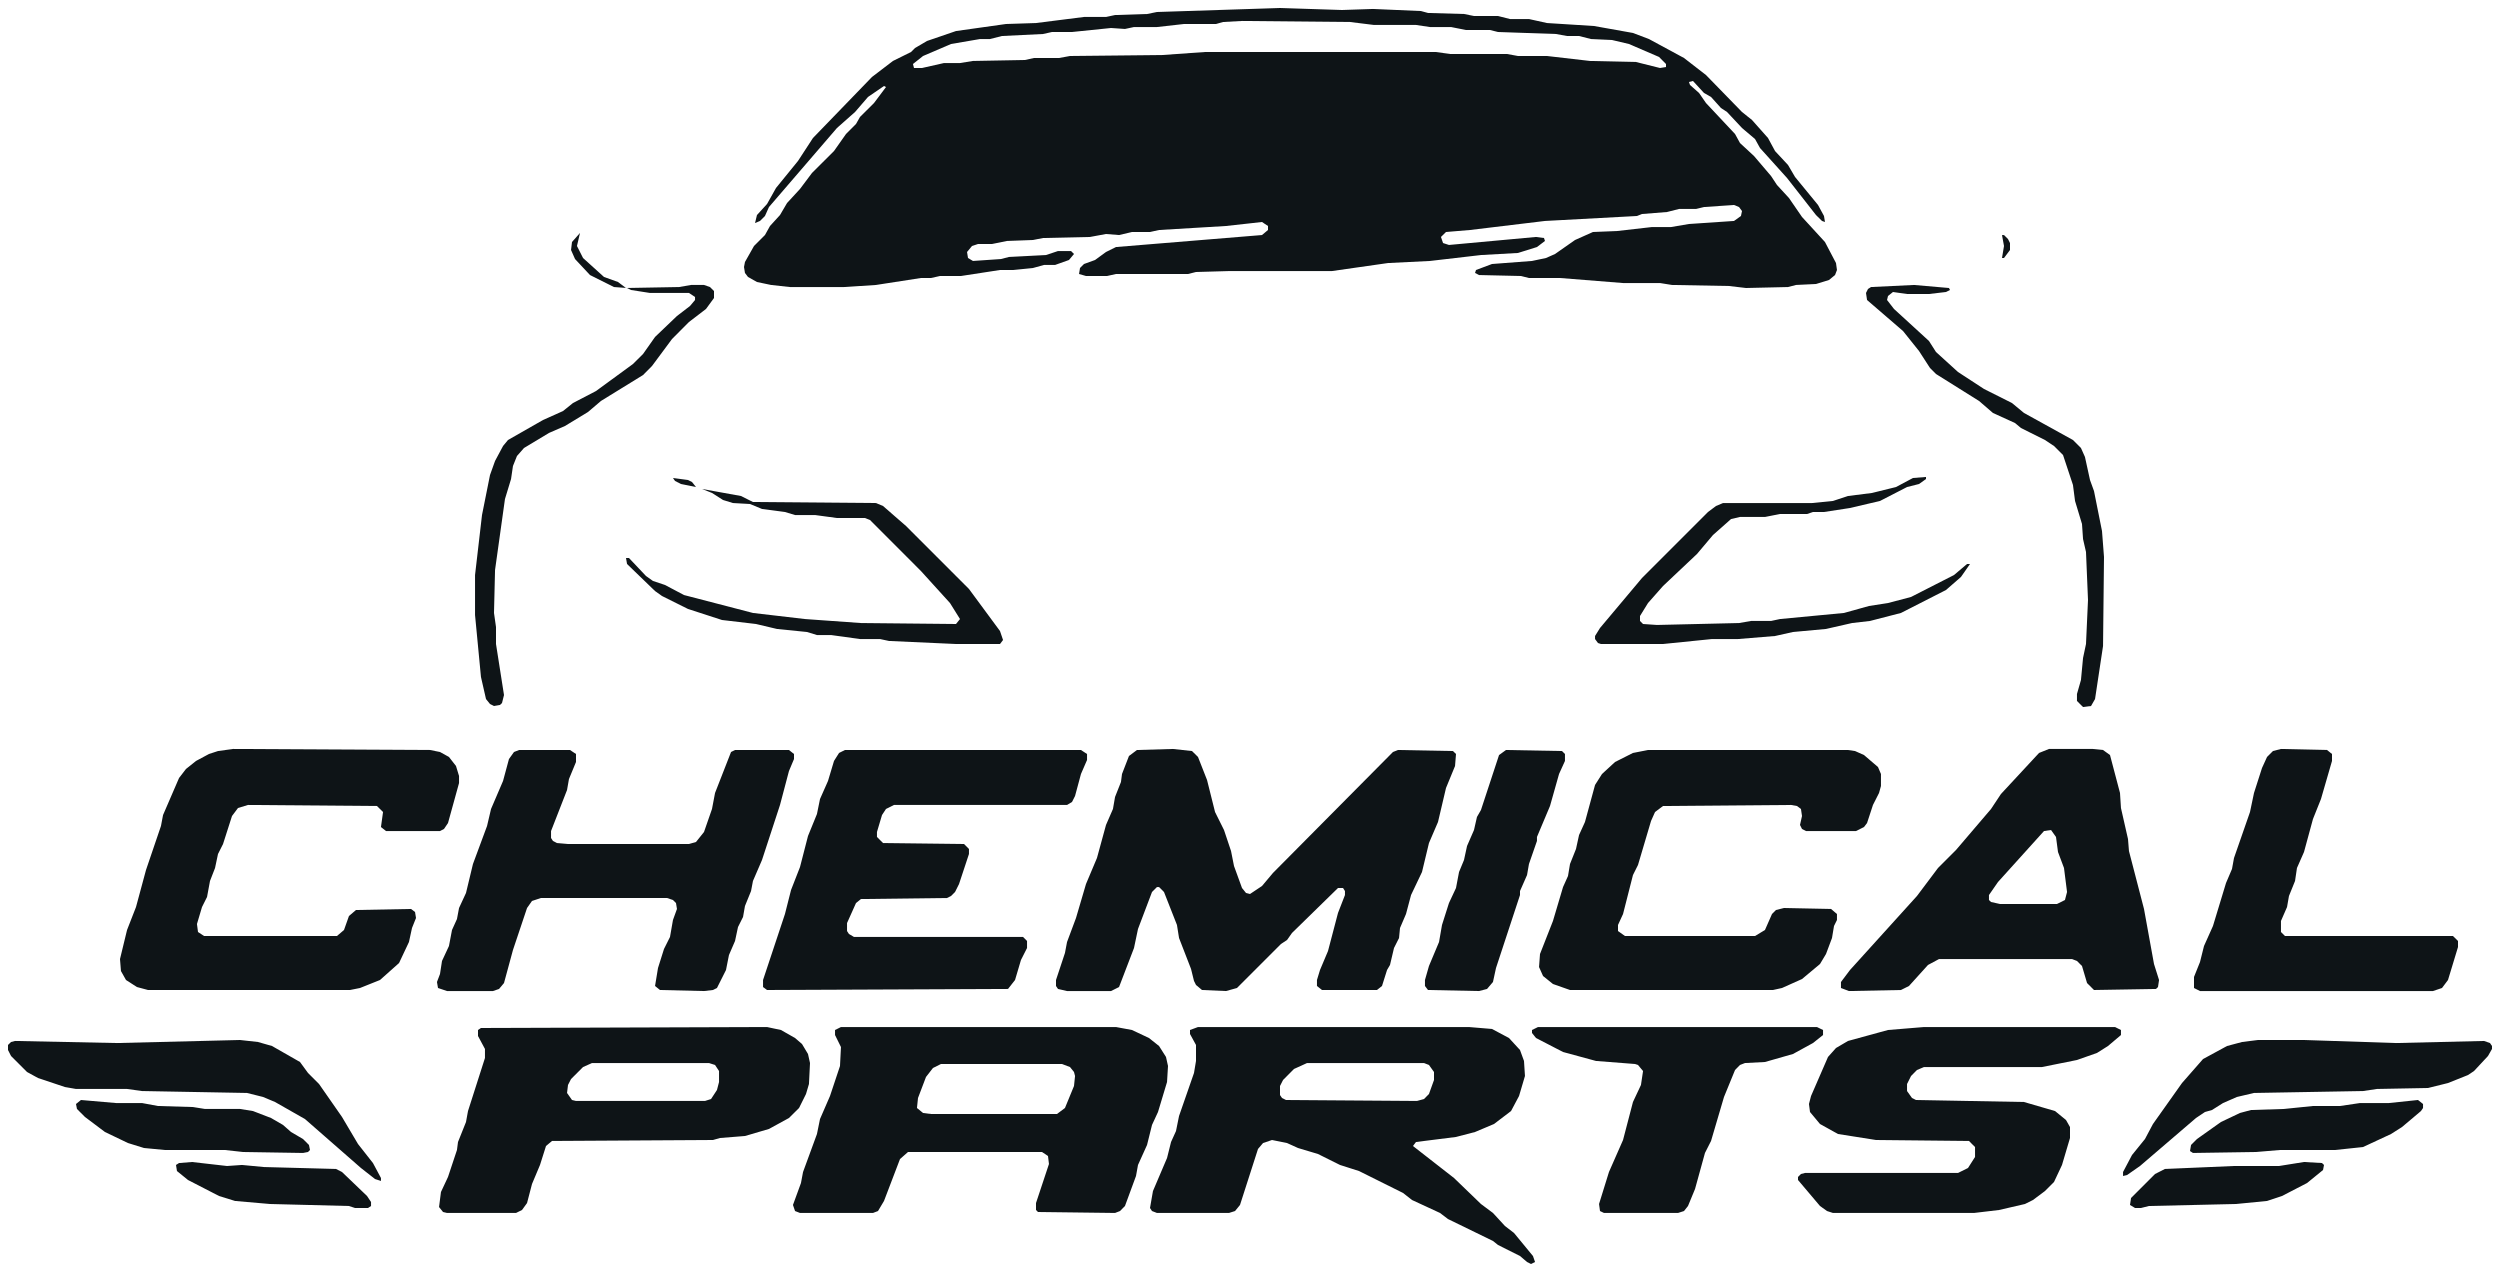
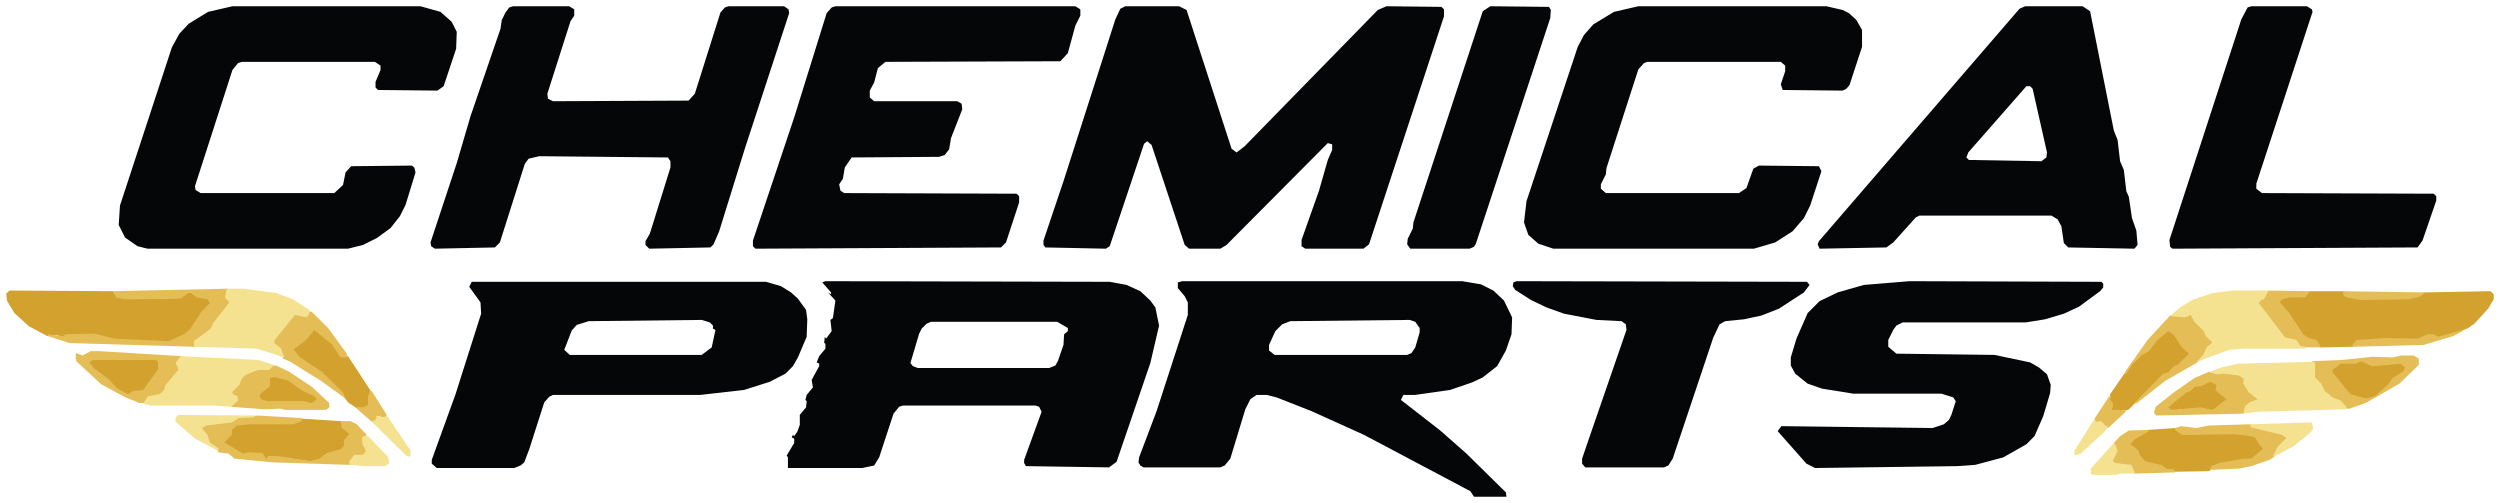
- <svg xmlns="http://www.w3.org/2000/svg" viewBox="0 0 312.50 159.00">
-   <path fill="#0e1417" fill-rule="evenodd" d="M290.50 145.62 290.25 145.38 288.00 145.25 284.88 145.75 279.25 145.75 270.62 146.12 269.38 146.75 266.38 149.75 266.25 150.62 266.88 151.00 267.62 151.00 268.62 150.75 279.50 150.50 283.38 150.12 285.25 149.50 288.38 147.88 290.38 146.25ZM22.00 145.62 22.12 146.38 23.50 147.50 27.38 149.50 29.38 150.12 33.75 150.50 43.62 150.75 44.38 151.00 46.00 151.00 46.38 150.75 46.38 150.25 45.88 149.50 42.75 146.50 42.00 146.12 33.00 145.88 30.25 145.62 28.38 145.75 24.00 145.25 22.38 145.38ZM302.88 138.00 302.25 137.50 298.62 137.88 295.00 137.88 292.50 138.25 289.12 138.25 285.50 138.62 281.38 138.75 280.00 139.12 277.62 140.25 274.62 142.38 273.88 143.12 273.75 143.88 274.12 144.12 282.00 144.00 285.00 143.75 291.88 143.75 295.38 143.38 298.88 141.75 300.25 140.88 302.62 138.88 302.88 138.50ZM9.50 138.00 9.62 138.62 10.62 139.62 13.12 141.50 16.00 142.88 18.00 143.50 20.62 143.75 28.12 143.75 30.38 144.00 37.88 144.12 38.50 144.00 38.75 143.75 38.62 143.12 37.88 142.38 36.38 141.50 35.38 140.62 33.88 139.75 31.62 138.88 30.00 138.62 25.62 138.62 24.12 138.38 19.75 138.25 17.75 137.88 14.50 137.88 10.12 137.50ZM265.38 147.00 265.88 146.88 267.50 145.75 274.50 139.75 275.62 139.00 276.50 138.75 277.88 137.88 279.62 137.12 281.75 136.62 295.38 136.38 297.12 136.12 303.50 136.00 306.00 135.38 308.50 134.38 309.25 133.88 311.00 132.00 311.50 131.12 311.50 130.75 311.25 130.38 310.50 130.12 299.50 130.38 288.00 130.00 282.25 130.00 280.25 130.25 278.38 130.75 275.38 132.38 272.75 135.38 269.12 140.50 268.12 142.38 266.50 144.38 265.38 146.50ZM1.00 130.62 1.00 131.25 1.38 132.00 3.38 134.00 4.75 134.75 8.12 135.88 9.50 136.12 15.88 136.12 17.75 136.38 30.88 136.62 32.88 137.12 34.38 137.75 38.12 139.88 45.12 146.00 46.88 147.38 47.62 147.62 47.62 147.25 46.62 145.38 44.75 143.00 42.75 139.62 39.88 135.50 38.50 134.12 37.50 132.75 34.00 130.75 32.25 130.25 30.00 130.00 14.62 130.38 1.88 130.12 1.38 130.25ZM265.12 128.75 264.38 128.38 240.50 128.38 236.00 128.75 231.00 130.12 229.50 131.00 228.50 132.12 226.38 137.00 226.12 138.00 226.25 139.00 227.50 140.50 229.75 141.75 234.50 142.50 246.12 142.62 246.88 143.38 246.88 144.62 246.00 146.00 244.75 146.62 225.62 146.62 225.12 146.75 224.75 147.12 224.75 147.50 227.50 150.75 228.38 151.38 229.12 151.62 246.75 151.62 249.88 151.25 253.12 150.50 254.12 150.00 255.62 148.88 256.75 147.75 257.75 145.62 258.75 142.25 258.75 140.88 258.25 140.00 256.88 138.88 253.00 137.75 239.50 137.50 239.00 137.25 238.38 136.38 238.38 135.50 238.88 134.50 239.62 133.75 240.50 133.38 255.25 133.38 259.62 132.50 262.12 131.62 263.50 130.75 265.12 129.38ZM191.50 128.75 191.50 129.12 192.00 129.75 195.38 131.50 199.50 132.62 204.38 133.00 204.75 133.12 205.38 133.88 205.12 135.62 204.12 137.75 202.88 142.50 201.12 146.50 199.88 150.50 200.00 151.38 200.50 151.62 209.75 151.62 210.50 151.38 211.00 150.75 211.88 148.62 213.12 144.12 213.88 142.62 215.50 137.12 216.88 133.75 217.50 133.12 218.12 132.88 220.62 132.75 224.12 131.75 226.62 130.38 227.88 129.38 227.88 128.75 227.12 128.38 192.25 128.38ZM148.75 128.75 148.75 129.25 149.50 130.62 149.50 132.62 149.25 134.12 147.38 139.50 147.00 141.38 146.38 142.75 145.88 144.75 144.12 148.88 143.75 151.00 144.00 151.38 144.62 151.62 153.62 151.62 154.38 151.38 155.00 150.62 157.25 143.62 157.88 142.88 159.00 142.50 160.88 142.88 162.25 143.50 164.75 144.25 167.50 145.62 169.88 146.38 175.38 149.12 176.50 150.00 180.00 151.62 181.00 152.38 186.62 155.12 187.25 155.62 190.00 157.00 190.88 157.75 191.38 158.00 191.88 157.75 191.62 157.00 189.25 154.12 188.12 153.25 186.62 151.62 185.12 150.50 181.75 147.25 176.62 143.25 177.00 142.75 182.00 142.12 184.38 141.50 186.75 140.50 188.88 138.88 189.88 137.00 190.62 134.50 190.50 132.62 190.00 131.25 188.62 129.75 186.50 128.62 183.62 128.38 149.75 128.38ZM160.00 136.88 160.00 135.75 160.38 135.00 161.75 133.62 163.38 132.88 178.00 132.88 178.62 133.12 179.25 134.00 179.25 135.00 178.62 136.75 178.00 137.38 177.12 137.62 160.75 137.50 160.25 137.25ZM104.38 128.75 104.38 129.38 105.12 130.88 105.00 133.25 103.75 137.00 102.50 139.88 102.12 141.75 100.38 146.50 100.12 147.88 99.12 150.62 99.38 151.38 100.00 151.62 109.12 151.62 109.75 151.38 110.50 150.12 112.50 144.88 113.50 144.00 130.25 144.00 131.00 144.50 131.12 145.50 129.50 150.38 129.50 151.25 129.75 151.50 139.38 151.62 140.00 151.38 140.62 150.75 142.00 147.00 142.25 145.62 143.38 143.12 144.00 140.62 144.75 139.00 145.88 135.25 146.00 133.25 145.75 132.12 144.88 130.75 143.62 129.75 141.50 128.75 139.50 128.38 105.12 128.38ZM114.62 138.50 114.75 137.25 115.75 134.62 116.62 133.50 117.62 133.00 132.75 133.00 133.75 133.38 134.25 134.00 134.38 134.50 134.25 135.75 133.12 138.50 132.12 139.25 116.38 139.25 115.38 139.12ZM54.88 150.88 55.38 151.50 55.88 151.62 64.50 151.62 65.25 151.25 65.88 150.38 66.50 148.00 67.50 145.62 68.25 143.25 69.00 142.62 89.12 142.50 90.00 142.25 93.12 142.00 96.12 141.12 98.62 139.75 99.88 138.50 100.75 136.75 101.12 135.50 101.25 132.88 101.00 131.75 100.25 130.50 99.38 129.75 97.62 128.75 95.88 128.38 60.12 128.50 59.75 128.75 59.75 129.50 60.62 131.12 60.62 132.25 58.50 138.88 58.25 140.25 57.25 142.75 57.12 143.75 56.00 147.12 55.12 149.00ZM70.88 136.62 71.00 135.62 71.38 134.88 72.88 133.38 74.00 132.88 88.62 132.88 89.38 133.12 89.88 133.88 89.88 135.25 89.62 136.25 88.88 137.38 88.12 137.62 72.00 137.62 71.50 137.50ZM195.25 93.88 188.25 93.75 187.38 94.38 185.12 101.25 184.62 102.12 184.25 103.75 183.38 105.75 183.00 107.50 182.38 109.00 182.00 111.00 181.12 112.88 180.25 115.62 179.88 117.75 178.62 120.75 178.12 122.50 178.12 123.25 178.50 123.75 184.88 123.88 185.88 123.62 186.62 122.75 187.00 121.00 190.00 111.88 190.00 111.38 190.88 109.38 191.12 108.00 192.12 105.12 192.12 104.62 193.75 100.75 194.88 96.75 195.62 95.12 195.62 94.25ZM104.88 94.12 104.25 95.12 103.50 97.62 102.50 99.88 102.12 101.75 101.00 104.50 100.00 108.38 98.88 111.25 98.12 114.25 95.38 122.50 95.38 123.38 95.88 123.75 126.00 123.62 126.88 122.50 127.62 120.00 128.38 118.50 128.38 117.62 127.88 117.12 106.75 117.12 106.12 116.75 105.88 116.38 105.88 115.38 107.00 112.88 107.62 112.38 118.38 112.25 118.88 112.00 119.38 111.50 119.88 110.50 121.12 106.75 121.12 106.12 120.50 105.50 110.38 105.38 109.62 104.62 109.62 104.00 110.25 101.88 110.75 101.12 111.75 100.62 133.38 100.62 134.00 100.25 134.38 99.50 135.12 96.75 135.88 95.00 135.88 94.25 135.12 93.75 105.62 93.75ZM64.25 94.00 63.62 94.88 62.88 97.62 61.38 101.12 60.88 103.25 59.12 108.00 58.25 111.62 57.38 113.50 57.12 114.88 56.50 116.25 56.12 118.25 55.25 120.12 55.00 121.75 54.62 122.75 54.75 123.50 55.88 123.88 61.62 123.88 62.38 123.62 63.00 122.88 64.12 118.75 65.88 113.50 66.50 112.62 67.62 112.25 83.38 112.25 84.12 112.50 84.50 112.88 84.62 113.62 84.12 115.00 83.75 117.12 83.00 118.62 82.25 121.00 81.88 123.25 82.50 123.75 88.00 123.88 89.12 123.75 89.62 123.50 90.75 121.25 91.12 119.38 91.88 117.62 92.25 115.88 92.88 114.62 93.12 113.25 93.88 111.38 94.12 110.12 95.25 107.50 97.50 100.62 98.62 96.38 99.25 94.88 99.25 94.25 98.62 93.75 91.88 93.75 91.38 94.00 89.38 99.12 89.00 101.12 88.00 104.00 87.00 105.25 86.12 105.50 71.00 105.50 69.62 105.38 69.12 105.12 68.88 104.75 68.88 103.88 70.88 98.75 71.12 97.38 72.00 95.25 72.00 94.25 71.25 93.75 64.88 93.75ZM284.12 93.88 283.38 94.62 282.75 96.00 281.75 99.12 281.25 101.50 279.25 107.25 279.00 108.62 278.25 110.38 276.62 115.75 275.50 118.25 275.00 120.25 274.25 122.12 274.25 123.50 275.00 123.88 304.12 123.88 305.25 123.50 306.00 122.50 307.25 118.38 307.25 117.62 306.62 117.00 285.62 117.00 285.12 116.50 285.12 115.12 285.88 113.38 286.12 112.00 286.88 110.12 287.12 108.50 288.00 106.50 289.12 102.38 290.12 99.88 291.50 95.12 291.50 94.25 290.88 93.75 285.12 93.62ZM263.75 94.38 262.88 93.75 261.62 93.62 256.12 93.62 254.88 94.12 250.12 99.25 248.88 101.12 244.50 106.25 242.25 108.50 239.62 112.00 231.25 121.25 230.12 122.75 230.12 123.50 231.12 123.88 237.62 123.75 238.62 123.25 241.00 120.62 242.38 119.88 259.00 119.88 259.62 120.12 260.25 120.75 260.88 122.88 261.75 123.75 269.50 123.62 269.75 123.38 269.88 122.50 269.25 120.50 268.00 113.62 266.12 106.38 266.00 104.88 265.12 101.00 265.00 99.12ZM256.38 103.75 257.00 104.62 257.25 106.50 258.00 108.50 258.38 111.50 258.12 112.50 257.12 113.00 250.00 113.00 248.88 112.75 248.62 112.50 248.62 111.88 249.75 110.25 255.50 103.88ZM234.75 95.88 233.00 94.38 231.88 93.88 231.00 93.75 206.00 93.75 204.12 94.12 201.88 95.25 200.25 96.75 199.38 98.12 198.12 102.75 197.38 104.38 197.00 106.12 196.25 108.00 196.00 109.50 195.38 110.88 194.12 115.12 192.50 119.25 192.38 120.88 192.88 122.00 194.12 123.00 196.25 123.75 221.62 123.75 222.75 123.50 225.25 122.38 227.50 120.50 228.25 119.25 229.00 117.25 229.25 115.75 229.62 115.00 229.62 114.25 228.88 113.62 223.00 113.50 222.00 113.75 221.50 114.25 220.62 116.25 219.38 117.00 203.12 117.00 202.25 116.38 202.25 115.62 202.88 114.25 204.12 109.38 204.75 108.12 206.38 102.62 206.88 101.50 207.88 100.75 223.88 100.62 224.62 100.75 225.12 101.12 225.25 102.00 225.00 103.12 225.25 103.62 225.75 103.88 232.00 103.88 233.00 103.38 233.38 102.88 234.12 100.62 234.88 99.12 235.12 98.25 235.12 96.75ZM141.12 94.50 140.25 96.75 140.12 97.75 139.38 99.62 139.12 101.12 138.25 103.12 137.12 107.25 135.75 110.50 134.50 114.75 133.38 117.75 133.12 119.12 132.00 122.50 132.00 123.25 132.25 123.62 133.38 123.88 138.88 123.88 139.88 123.38 141.75 118.50 142.25 116.12 144.00 111.50 144.62 110.88 144.88 110.88 145.50 111.50 147.12 115.62 147.38 117.25 148.88 121.12 149.25 122.62 149.50 123.12 150.25 123.75 153.25 123.88 154.62 123.50 160.12 118.00 160.88 117.50 161.50 116.62 167.25 111.00 167.88 111.00 168.12 111.38 168.12 111.88 167.25 114.12 166.00 118.88 165.00 121.25 164.62 122.50 164.62 123.25 165.25 123.75 172.12 123.75 172.75 123.25 173.38 121.25 173.75 120.62 174.25 118.50 174.88 117.25 175.00 116.00 175.75 114.25 176.38 111.88 177.75 109.00 178.62 105.38 179.75 102.75 180.75 98.50 181.88 95.75 182.00 94.25 181.62 93.88 174.75 93.75 174.12 94.00 159.12 109.12 157.75 110.75 156.25 111.75 155.75 111.62 155.25 111.00 154.25 108.25 153.88 106.38 153.00 103.75 151.88 101.50 150.88 97.50 149.75 94.62 149.00 93.88 146.62 93.62 142.12 93.75ZM23.25 96.12 22.38 97.25 20.38 101.88 20.12 103.25 18.25 108.75 17.00 113.38 15.88 116.25 15.00 119.88 15.12 121.38 15.75 122.50 17.12 123.38 18.50 123.75 43.75 123.75 45.00 123.50 47.50 122.50 49.88 120.38 51.12 117.75 51.50 116.00 52.00 114.75 51.88 114.00 51.38 113.62 44.50 113.75 43.62 114.50 43.00 116.25 42.12 117.00 25.50 117.00 24.75 116.50 24.62 115.50 25.25 113.38 25.88 112.12 26.25 110.12 26.88 108.50 27.25 106.75 27.88 105.50 29.00 102.00 29.75 101.00 31.00 100.62 47.12 100.75 47.88 101.50 47.62 103.38 48.25 103.88 55.00 103.88 55.50 103.62 56.00 102.88 57.38 97.88 57.38 97.00 57.00 95.75 56.12 94.62 55.00 94.00 53.75 93.75 29.12 93.62 27.25 93.88 26.12 94.25 24.50 95.12ZM78.25 69.75 78.38 70.50 81.88 73.88 82.75 74.50 86.00 76.12 90.25 77.50 94.50 78.00 97.12 78.62 100.88 79.00 102.12 79.38 103.88 79.38 107.50 79.88 110.00 79.88 111.12 80.12 119.50 80.50 125.00 80.50 125.38 80.00 125.00 78.88 121.12 73.62 113.25 65.75 110.38 63.25 109.50 62.88 94.12 62.75 92.62 62.00 87.75 61.12 89.00 61.62 90.38 62.50 91.62 62.88 93.75 63.00 95.25 63.62 98.12 64.00 99.38 64.38 101.88 64.38 104.62 64.75 108.12 64.75 108.75 65.00 115.12 71.38 118.75 75.38 120.00 77.38 119.50 78.00 107.62 77.88 100.62 77.38 94.12 76.62 85.50 74.38 83.12 73.12 81.62 72.62 80.75 72.00 78.62 69.75ZM84.12 59.75 84.38 60.12 85.12 60.50 87.00 60.88 86.50 60.25 86.00 60.00ZM246.25 70.50 245.88 70.50 244.25 71.88 238.88 74.62 236.00 75.38 233.62 75.75 230.50 76.62 222.50 77.38 221.38 77.62 218.88 77.62 217.38 77.88 207.12 78.12 205.38 78.00 205.00 77.62 205.00 77.00 206.00 75.38 207.88 73.25 212.12 69.25 214.12 66.88 216.38 64.88 217.50 64.62 220.62 64.62 222.50 64.25 225.88 64.25 226.62 64.00 228.00 64.00 231.25 63.50 235.00 62.62 238.38 60.88 239.88 60.50 240.75 59.88 240.75 59.62 239.12 59.75 237.00 60.88 234.00 61.62 231.00 62.00 229.12 62.62 226.50 62.88 215.38 62.88 214.50 63.25 213.50 64.00 205.25 72.25 200.00 78.50 199.38 79.50 199.38 79.88 199.75 80.38 200.12 80.50 207.88 80.50 214.00 79.88 217.25 79.88 221.88 79.50 224.12 79.00 228.25 78.62 231.50 77.88 233.75 77.62 237.62 76.62 243.25 73.75 245.12 72.12ZM233.88 35.88 233.50 36.12 233.25 36.62 233.38 37.50 237.88 41.38 239.88 43.88 241.25 46.00 242.00 46.75 247.38 50.12 249.12 51.62 251.88 52.88 252.62 53.50 255.62 55.00 256.75 55.75 257.88 56.88 259.12 60.62 259.38 62.62 260.25 65.50 260.38 67.38 260.75 69.00 261.00 75.00 260.75 80.50 260.38 82.25 260.12 85.00 259.62 86.75 259.62 87.62 260.38 88.38 261.38 88.25 261.88 87.38 262.88 80.75 263.00 69.62 262.75 66.38 261.75 61.38 261.25 60.00 260.62 57.12 260.12 56.00 259.12 55.00 253.00 51.62 251.50 50.38 248.00 48.62 244.75 46.50 242.00 44.00 241.12 42.62 236.75 38.62 235.88 37.50 236.00 37.00 236.62 36.50 238.38 36.75 241.12 36.75 243.25 36.50 243.75 36.25 243.62 36.00 239.25 35.62ZM250.25 29.38 250.50 30.75 250.25 32.25 250.50 32.25 251.25 31.25 251.25 30.38 251.00 29.88 250.50 29.38ZM72.50 29.12 71.50 30.25 71.38 31.25 71.88 32.38 73.75 34.38 76.75 35.88 78.38 36.00 78.88 36.25 81.25 36.62 86.12 36.62 86.88 37.12 86.88 37.50 86.25 38.25 84.62 39.50 81.88 42.12 80.38 44.25 79.12 45.50 74.50 48.88 71.62 50.38 70.38 51.38 67.88 52.50 63.50 55.00 62.88 55.75 61.88 57.62 61.25 59.38 60.25 64.38 59.38 71.88 59.38 76.88 60.12 84.62 60.75 87.38 61.25 88.00 61.75 88.25 62.50 88.12 62.75 87.88 63.00 86.88 62.00 80.50 62.00 78.38 61.75 76.62 61.88 71.25 63.12 62.38 63.88 59.88 64.12 58.25 64.62 57.00 65.50 56.00 68.62 54.12 70.62 53.25 73.50 51.50 75.12 50.12 80.38 46.88 81.50 45.75 84.00 42.38 86.12 40.25 88.25 38.62 89.25 37.25 89.25 36.38 88.75 35.88 88.00 35.62 86.38 35.62 84.88 35.88 78.25 36.00 77.25 35.25 75.50 34.62 72.88 32.25 72.12 30.75ZM93.00 33.38 93.12 34.12 93.50 34.62 94.62 35.25 96.38 35.62 98.75 35.88 105.50 35.88 109.50 35.62 115.12 34.75 116.38 34.75 117.50 34.50 120.12 34.50 125.00 33.75 126.62 33.75 129.12 33.50 130.50 33.12 131.88 33.12 133.62 32.50 134.25 31.75 133.88 31.38 132.25 31.38 130.75 31.88 126.12 32.12 125.12 32.38 121.62 32.62 121.00 32.25 120.88 31.50 121.50 30.75 122.25 30.50 124.00 30.50 125.88 30.12 129.12 30.00 130.38 29.75 136.25 29.62 138.25 29.25 139.88 29.38 141.50 29.00 143.75 29.00 144.88 28.75 153.25 28.25 157.75 27.75 158.50 28.25 158.50 28.75 157.75 29.38 139.50 30.88 138.25 31.50 136.88 32.50 135.50 33.00 135.00 33.50 134.88 34.25 135.75 34.50 138.38 34.50 139.50 34.25 148.50 34.25 149.50 34.00 153.75 33.88 166.50 33.88 173.50 32.88 178.75 32.62 185.12 31.88 189.75 31.62 192.12 30.88 193.12 30.12 193.00 29.75 192.00 29.62 181.12 30.62 180.38 30.38 180.12 29.62 180.75 29.00 183.75 28.75 193.12 27.62 204.62 27.00 205.25 26.75 208.38 26.50 209.88 26.12 212.00 26.12 213.00 25.88 216.75 25.62 217.38 25.88 217.75 26.38 217.62 27.00 216.75 27.62 211.12 28.00 208.88 28.38 206.50 28.38 202.12 28.88 199.12 29.00 196.88 30.00 194.38 31.75 193.25 32.25 191.50 32.62 186.50 33.00 184.50 33.75 184.38 34.12 184.88 34.38 190.12 34.50 191.12 34.75 195.00 34.75 202.88 35.38 207.50 35.38 209.00 35.62 216.12 35.75 218.25 36.00 223.50 35.88 224.50 35.62 227.00 35.50 228.62 35.00 229.38 34.38 229.62 33.75 229.50 32.88 228.12 30.25 225.25 27.12 223.62 24.75 222.12 23.12 221.38 22.00 219.25 19.50 217.50 17.88 216.88 16.75 213.25 12.88 212.38 11.62 211.25 10.62 211.12 10.25 211.62 10.12 213.00 11.62 213.88 12.12 215.12 13.50 215.88 14.00 217.75 16.00 219.38 17.38 220.00 18.50 223.38 22.25 227.00 26.88 227.75 27.62 228.12 27.75 228.00 27.00 227.25 25.62 224.38 22.12 223.50 20.62 221.88 18.88 221.00 17.25 219.00 15.00 217.75 14.00 213.25 9.38 210.50 7.25 206.12 4.88 204.12 4.12 199.25 3.25 193.38 2.88 191.12 2.38 188.75 2.38 187.25 2.00 184.25 2.00 183.00 1.75 178.50 1.62 177.62 1.38 171.62 1.12 167.75 1.25 160.00 1.00 144.62 1.50 143.38 1.75 139.38 1.88 138.25 2.12 135.50 2.12 129.50 2.88 125.75 3.00 119.50 3.88 115.88 5.12 114.38 6.00 113.88 6.50 111.62 7.62 109.00 9.62 101.62 17.25 99.75 20.12 97.00 23.50 95.88 25.50 94.62 26.88 94.38 27.88 95.00 27.62 95.62 27.00 96.12 25.88 104.62 16.00 106.88 14.00 108.50 12.12 110.50 10.75 110.75 10.88 109.25 12.88 107.50 14.62 107.00 15.50 105.75 16.75 104.25 18.88 101.50 21.62 100.00 23.62 98.38 25.38 97.50 26.88 96.25 28.25 95.62 29.38 94.25 30.75 93.12 32.75ZM114.12 8.00 115.38 7.00 118.88 5.50 122.50 4.88 123.75 4.88 125.25 4.50 130.38 4.25 131.50 4.00 134.00 4.00 138.88 3.50 140.62 3.62 141.75 3.38 144.62 3.38 148.00 3.00 152.00 3.00 152.88 2.75 155.25 2.62 168.75 2.75 171.75 3.12 177.00 3.12 178.75 3.38 181.38 3.38 183.25 3.75 186.25 3.75 187.25 4.00 194.50 4.25 195.88 4.50 197.38 4.50 198.88 4.88 201.50 5.00 203.62 5.50 207.38 7.12 208.25 8.00 208.25 8.38 207.50 8.50 204.50 7.75 198.75 7.62 193.38 7.00 189.75 7.00 188.38 6.75 181.25 6.75 179.50 6.50 150.62 6.50 145.25 6.88 133.75 7.00 132.38 7.25 129.25 7.25 128.12 7.50 121.62 7.62 120.00 7.88 118.00 7.88 115.25 8.50 114.25 8.50Z" />
+ <svg xmlns="http://www.w3.org/2000/svg" viewBox="-0.10 0.00 400.10 80.50">
+   <path fill="#040607" fill-rule="evenodd" d="M336.5 45.4 336.2 45.1 305.5 45.0 298.2 45.6 294.0 46.8 291.1 48.2 289.2 50.1 287.4 54.2 286.5 57.2 286.5 58.5 287.2 59.8 289.2 61.4 291.5 62.2 296.5 63.0 310.6 63.0 312.5 63.6 312.9 64.2 312.2 66.4 311.8 67.2 311.0 67.9 309.2 68.5 285.0 68.2 284.4 69.0 289.0 74.2 290.4 74.9 313.2 74.6 316.0 74.4 320.5 73.2 324.2 71.1 325.5 69.8 326.9 66.6 328.0 62.9 328.1 61.6 327.5 59.9 326.2 58.8 324.8 58.0 319.1 56.8 303.4 56.6 302.1 55.5 302.1 54.4 302.9 52.8 303.4 52.1 304.4 51.6 324.1 51.6 327.2 51.1 330.2 50.2 332.6 49.1 336.0 46.6 336.5 46.0ZM242.0 45.8 242.4 46.4 244.9 48.0 247.4 49.2 250.2 50.2 255.4 51.2 259.4 51.4 260.1 51.9 260.2 52.8 254.4 69.6 253.1 73.4 253.1 74.2 253.6 74.8 266.2 74.8 266.9 74.5 267.6 73.4 274.1 54.0 275.1 51.9 276.0 51.4 279.0 51.1 281.8 50.5 284.6 49.4 288.6 46.8 289.5 45.6 289.1 45.1 242.6 45.0 242.1 45.2ZM188.4 45.2 188.4 46.1 189.5 47.4 190.0 48.4 190.0 50.4 185.0 65.8 182.2 73.2 182.1 74.0 182.4 74.5 182.9 74.8 195.2 74.8 195.9 74.5 196.8 73.4 199.2 65.5 200.0 63.9 201.0 63.2 202.6 63.2 204.2 63.6 209.8 65.8 218.2 69.6 235.2 78.6 235.8 79.5 241.0 79.5 240.9 78.8 234.6 72.6 230.4 68.9 224.1 64.0 224.5 63.2 226.4 63.2 232.0 62.4 235.5 61.2 237.2 60.4 239.5 58.6 240.9 56.1 241.8 53.5 241.9 50.8 240.6 48.1 238.9 46.5 236.9 45.5 233.9 45.0 189.1 45.0ZM203.0 56.1 203.0 55.2 204.0 53.0 205.1 51.9 206.4 51.4 225.5 51.2 226.4 51.5 227.1 52.5 227.1 53.2 226.4 55.6 225.8 56.5 225.1 56.8 203.9 56.8ZM131.5 45.2 132.9 46.8 132.9 47.1 132.4 46.8 133.6 48.1 133.2 50.9 132.8 51.2 133.0 53.0 132.1 54.2 131.9 53.9 131.8 54.9 132.0 55.0 132.0 55.8 131.0 57.0 130.6 58.0 131.0 58.2 131.0 58.6 129.8 60.8 130.0 62.0 129.0 63.2 128.8 64.0 129.0 64.2 128.9 65.2 127.9 66.4 127.9 68.0 127.5 69.1 127.0 69.8 126.8 69.6 126.6 70.0 127.0 70.2 127.0 70.9 125.8 72.9 126.0 73.2 126.0 74.9 137.9 74.9 139.8 74.5 140.6 73.2 142.9 66.2 143.8 65.1 144.4 64.9 165.6 64.9 166.2 65.1 166.6 65.9 163.8 73.6 163.8 74.1 164.1 74.6 177.4 74.8 178.6 73.9 184.0 58.1 185.4 52.1 184.8 49.2 184.0 48.1 182.4 46.6 180.2 45.6 177.5 45.1 132.0 45.0ZM145.6 58.1 147.0 53.4 147.4 52.6 148.2 51.8 148.9 51.5 169.1 51.5 170.8 52.5 170.8 53.0 170.2 53.5 170.1 55.2 169.2 57.8 168.8 58.5 167.8 58.9 146.8 58.9 146.0 58.6ZM69.0 74.2 69.8 74.9 82.2 74.9 83.2 74.5 83.8 74.0 84.6 71.9 87.0 64.4 87.8 63.5 88.4 63.2 112.0 63.2 119.0 62.4 123.1 61.1 125.6 59.8 126.8 58.6 127.6 57.2 129.0 53.9 129.1 51.1 128.9 49.6 127.6 47.8 126.5 46.8 124.9 45.8 122.5 45.1 75.4 45.1 75.0 45.9 76.8 48.4 76.9 50.2 72.8 63.1 69.0 73.6ZM114.4 52.8 113.8 55.6 112.2 56.8 91.1 56.8 90.2 56.0 91.4 52.9 92.2 52.0 94.1 51.4 112.2 51.2 113.5 51.6 114.0 52.1 114.0 52.6ZM359.6 1.2 358.6 3.1 347.1 38.4 347.2 39.5 347.6 39.8 386.8 39.6 387.6 38.5 389.8 32.1 389.8 31.4 389.4 31.0 361.9 30.9 361.0 30.2 361.0 29.4 370.0 1.9 369.9 1.5 369.1 1.0 360.2 1.0ZM334.4 1.8 333.2 1.0 324.0 1.0 323.1 1.4 291.0 38.6 290.8 39.1 291.1 39.8 301.8 39.6 302.9 38.8 306.5 34.8 307.1 34.5 328.2 34.5 329.2 35.1 329.8 36.2 330.2 38.9 330.9 39.6 341.5 39.8 342.0 39.2 341.8 36.9 341.1 34.9 340.6 31.5 340.2 30.6 339.8 27.2 339.2 25.8 338.8 22.4 338.2 20.9ZM324.8 13.8 325.2 14.2 327.5 24.4 327.4 25.2 326.6 25.8 315.0 25.6 314.6 25.2 314.9 24.4 324.2 13.8ZM254.9 3.9 253.4 5.6 252.4 7.5 244.2 32.2 243.8 35.6 244.5 37.6 246.1 39.0 248.5 39.8 280.6 39.8 284.0 38.8 286.8 37.0 288.6 34.9 289.6 32.9 291.4 27.4 291.0 26.6 281.4 26.5 280.5 27.0 279.4 30.1 278.2 30.9 256.9 30.9 256.1 30.2 256.1 29.5 256.9 27.9 257.0 26.9 262.1 11.1 263.0 10.1 263.5 9.9 284.9 9.9 285.6 10.5 285.6 11.4 284.9 13.5 285.2 14.4 294.8 14.5 295.4 14.2 295.9 13.6 297.9 7.5 297.9 4.8 297.0 3.2 295.8 2.1 294.8 1.6 292.2 1.0 262.1 1.0 258.2 1.9ZM247.8 1.1 238.4 1.0 237.2 1.8 226.1 35.6 226.0 36.6 225.2 38.2 225.1 39.1 225.6 39.8 235.1 39.8 235.8 39.5 236.1 39.0 248.0 2.9 248.1 1.6ZM179.2 1.4 178.4 3.1 170.1 29.0 166.9 38.5 166.9 39.2 167.2 39.6 176.9 39.8 177.5 39.4 183.0 23.0 183.5 22.6 184.2 23.2 189.5 39.2 190.2 39.8 195.2 39.8 196.2 39.2 212.4 22.9 213.1 23.1 213.1 24.0 212.4 25.6 211.0 30.5 208.2 38.4 208.2 39.4 208.8 39.8 218.1 39.8 219.0 39.1 231.0 2.6 231.0 1.5 230.6 1.1 221.8 1.0 220.4 1.6 199.1 23.4 197.8 24.4 197.0 23.8 189.8 1.6 188.6 1.0 180.0 1.0ZM133.0 1.2 132.2 2.1 127.0 18.8 120.4 38.5 120.4 39.4 120.8 39.8 160.1 39.6 160.9 38.8 163.0 32.4 163.0 31.4 162.6 31.0 135.0 30.9 134.4 30.5 134.2 29.5 134.8 28.6 135.1 26.8 136.2 25.2 150.2 25.1 151.1 24.8 151.8 23.9 152.1 22.1 153.9 17.5 153.8 16.6 153.1 16.2 139.8 16.2 139.1 15.6 139.1 14.5 139.8 13.2 140.4 10.9 141.6 9.9 169.6 9.8 170.8 8.5 172.0 4.1 172.8 2.5 172.8 1.5 172.0 1.0 133.6 1.0ZM81.4 1.2 80.8 2.0 80.2 3.2 80.0 4.6 75.2 18.6 73.0 26.1 68.8 38.8 68.9 39.4 69.5 39.8 79.1 39.6 79.9 38.8 83.9 26.2 84.5 25.4 86.2 25.0 106.8 25.2 107.2 25.8 107.2 26.8 103.9 37.4 103.2 38.6 103.2 39.2 103.8 39.8 113.6 39.6 114.1 39.1 115.0 37.0 119.1 23.8 126.2 2.1 126.1 1.5 125.4 1.0 116.5 1.0 115.9 1.2 115.2 2.0 111.1 15.0 110.1 16.1 88.4 16.2 87.6 15.8 87.5 15.0 91.2 3.4 91.8 2.5 91.8 1.5 91.0 1.0 82.0 1.0ZM30.1 3.8 28.6 5.4 27.4 7.6 19.1 32.9 18.9 36.0 19.9 38.0 21.9 39.4 23.5 39.8 55.6 39.8 58.0 39.2 60.2 38.1 62.4 36.5 63.9 34.6 64.8 32.8 66.4 27.6 66.2 26.8 65.8 26.5 56.1 26.6 55.2 27.6 54.8 29.6 53.4 30.9 32.0 30.9 31.2 30.4 31.1 29.8 37.1 11.2 38.0 10.1 38.6 9.9 59.9 9.9 60.8 10.5 60.8 11.2 60.0 13.1 60.0 14.0 60.4 14.4 69.9 14.5 70.9 13.8 72.9 7.8 73.0 5.1 72.2 3.5 70.4 1.9 67.2 1.0 37.1 1.0 33.2 1.9Z" />
+   <path fill="#d3a22e" fill-rule="evenodd" d="M340.8 70.8 340.8 71.4 342.0 72.4 342.2 73.1 343.0 73.9 345.5 74.5 346.4 75.1 347.9 75.5 353.5 75.4 354.0 74.8 355.4 74.2 359.1 73.5 360.5 73.5 362.4 72.0 362.4 71.6 361.6 71.0 361.2 70.1 360.2 69.6 357.9 69.4 349.4 69.5 348.1 68.5 343.6 68.8 341.8 69.8ZM56.0 69.4 54.8 68.2 54.5 67.4 48.2 67.0 46.5 67.8 39.6 67.8 37.5 68.0 36.9 68.5 36.9 69.4 35.8 70.2 35.6 71.0 38.5 72.8 39.9 72.5 41.6 72.6 42.2 73.5 42.8 73.5 43.0 73.1 44.2 73.1 49.8 73.9 51.2 73.5 52.5 72.6 54.6 72.0 55.1 71.4 55.1 70.6 56.0 69.8ZM356.4 63.6 354.6 62.2 354.8 61.4 354.5 61.1 353.4 61.0 352.0 61.6 351.0 61.8 350.1 62.5 348.4 63.4 346.8 65.0 346.8 65.5 347.1 65.8 348.1 65.8 348.6 65.5 351.9 65.4 354.2 65.8 356.4 64.1ZM41.2 63.2 41.2 63.8 41.6 64.1 42.5 64.4 48.2 64.4 50.0 64.6 50.8 64.1 50.5 63.2 48.6 62.5 46.2 60.8 44.4 60.2 43.1 60.2 43.0 61.5 41.8 62.5ZM373.0 59.6 375.9 63.2 378.8 63.9 380.2 63.5 382.2 61.8 383.0 60.6 384.9 59.5 385.0 58.9 384.4 58.1 379.8 58.5 379.1 58.4 378.2 57.6 377.5 57.6 376.8 58.1 374.2 58.1 373.1 59.0ZM14.0 58.0 14.0 58.4 17.0 60.8 18.4 62.2 20.1 63.2 23.0 62.5 25.4 59.4 25.5 58.2 25.1 57.5 14.5 57.5ZM347.5 53.0 346.6 52.9 345.6 53.6 343.5 56.1 342.4 56.8 341.0 58.1 340.6 59.0 339.8 59.9 337.6 63.1 337.5 64.1 338.0 64.9 337.6 66.0 340.5 65.6 346.4 59.9 347.1 59.8 348.1 58.6 348.6 58.5 350.4 56.9 350.4 56.4 349.2 55.4ZM49.8 52.8 49.5 53.4 46.6 55.8 46.8 56.2 47.5 57.2 51.1 59.6 54.6 63.0 55.6 64.4 57.1 65.4 58.6 65.2 59.0 64.8 58.9 63.6 59.2 62.5 55.6 57.0 54.6 57.1 53.1 54.9 50.5 52.6ZM364.6 48.6 366.1 50.2 368.5 53.9 370.4 54.5 371.2 55.6 376.5 55.5 377.4 54.5 382.0 54.2 387.0 54.4 388.6 53.6 390.4 54.0 392.6 53.5 394.9 52.5 395.9 51.8 398.1 49.4 399.0 47.9 399.0 47.1 398.5 46.6 387.8 46.8 386.9 47.4 385.1 47.8 377.9 47.9 376.0 47.6 375.5 47.4 375.0 46.6 369.5 46.6 368.5 47.5 366.9 47.4 365.0 47.8 364.6 48.0ZM0.9 47.0 1.0 48.1 2.2 50.1 4.5 52.2 7.5 53.8 8.9 53.6 10.0 54.0 10.6 53.6 14.8 53.5 18.0 54.4 27.1 54.8 30.1 53.2 32.2 50.1 33.8 48.5 33.4 47.8 32.5 47.4 31.6 47.5 30.8 46.8 29.8 46.8 28.5 47.6 25.8 47.8 19.0 47.6 18.0 46.6 1.4 46.5Z" />
+   <path fill="#e4bd57" fill-rule="evenodd" d="M338.2 70.9 338.6 72.0 337.9 73.5 338.1 74.2 340.8 74.5 341.1 74.8 341.5 75.8 348.0 75.6 347.8 75.1 346.6 75.0 345.8 74.4 343.2 73.8 342.4 72.9 342.1 72.1 340.9 71.1 341.4 70.4 343.8 69.0 343.8 68.8 340.6 68.9 339.2 69.8ZM365.9 70.4 365.9 69.9 365.4 69.5 360.9 68.4 360.0 67.9 353.4 68.1 351.4 68.5 349.0 68.2 348.0 68.5 348.0 68.8 349.1 69.6 357.6 69.5 360.0 69.8 360.8 70.0 361.5 71.2 362.1 71.8 360.2 73.4 358.9 73.4 355.1 74.1 353.8 74.6 353.5 75.2 358.2 75.0 360.2 74.6 363.1 73.6 363.9 73.1 364.5 71.8ZM32.0 68.5 32.0 68.9 33.0 69.9 33.4 71.0 34.1 71.4 34.9 72.4 36.5 72.6 37.4 73.4 43.6 74.0 55.9 74.4 56.5 73.1 57.2 72.8 58.1 72.9 58.6 72.5 58.6 71.9 57.9 70.5 58.6 69.6 57.0 67.9 56.0 67.4 54.4 67.4 54.6 68.5 55.8 69.4 55.0 70.4 54.9 71.4 54.4 71.9 52.2 72.5 51.0 73.4 49.5 73.8 44.5 73.0 42.8 73.0 42.5 73.4 41.9 72.5 39.6 72.4 38.8 72.6 35.8 70.8 37.0 69.6 37.0 68.8 37.8 68.1 39.9 67.9 46.8 67.9 48.2 67.4 48.2 66.9 41.1 66.5 37.9 66.8 36.8 67.5 32.6 68.0ZM337.8 63.4 337.4 63.5 335.1 67.0 335.2 67.6 336.0 67.5 336.9 68.5 337.4 68.4 340.1 65.9 340.1 65.6 337.9 65.6 338.1 64.6 337.6 63.9ZM59.1 62.6 58.8 63.4 58.8 64.8 58.1 65.2 57.0 65.1 57.0 65.4 59.4 67.5 60.1 67.5 60.5 66.6 61.6 66.9 61.8 66.4 59.4 62.6ZM361.4 63.5 359.9 62.5 359.1 61.4 359.1 60.4 358.9 60.1 356.1 59.6 354.8 59.8 353.4 59.5 351.1 60.5 347.8 62.8 344.9 65.1 344.6 66.1 345.0 66.5 359.0 66.2 359.4 65.2 360.1 64.5 361.4 64.1ZM356.2 63.9 354.0 65.6 352.1 65.2 347.4 65.6 346.9 65.2 349.8 62.8 350.4 62.6 351.2 61.9 352.2 61.8 353.6 61.1 354.6 61.6 354.5 62.5ZM36.9 62.5 36.9 63.1 37.9 63.9 36.8 65.1 42.2 65.5 44.8 65.4 45.5 65.6 52.1 65.6 52.6 65.2 52.6 64.5 49.8 61.9 46.2 59.5 44.1 58.5 43.5 58.5 42.8 59.1 41.0 59.1 39.0 59.9 38.5 60.4 38.1 61.4ZM41.4 63.5 41.6 63.0 43.1 61.8 43.1 60.6 43.4 60.4 44.1 60.4 46.0 60.9 48.4 62.6 50.2 63.4 50.6 63.9 49.8 64.5 48.5 64.2 42.8 64.2 41.9 64.0ZM387.0 57.4 386.2 56.9 384.1 56.9 382.9 57.2 379.5 57.1 374.8 57.6 369.9 57.8 370.2 58.4 370.1 60.4 372.4 63.4 374.2 64.2 375.2 65.4 375.9 65.4 378.5 64.5 383.9 61.4 387.0 58.4ZM373.2 59.6 373.2 59.2 374.5 58.2 377.0 58.2 377.8 57.8 379.5 58.6 384.1 58.2 384.8 58.8 384.6 59.4 382.8 60.5 382.1 61.5 380.0 63.4 378.5 63.8 376.1 63.1ZM12.0 56.9 12.1 57.8 16.1 61.5 19.8 63.5 22.2 64.5 23.0 64.5 23.9 63.5 25.6 63.2 26.2 62.8 26.5 61.9 28.6 59.4 28.2 58.0 28.9 57.2 28.9 57.0 15.9 56.2 14.4 56.2 13.1 56.9 12.1 56.5ZM14.2 58.0 14.8 57.6 24.9 57.6 25.2 58.0 25.2 59.1 22.8 62.4 21.1 62.6 20.4 63.1 18.6 62.1 17.2 60.6 14.9 58.9ZM394.0 52.8 390.1 53.9 389.4 53.5 388.4 53.5 386.8 54.2 381.8 54.1 377.1 54.4 376.4 55.1 376.4 55.5 387.8 55.2 392.5 53.8 394.0 53.0ZM350.8 50.2 349.4 50.6 347.2 50.5 343.6 54.4 340.0 59.5 340.0 59.8 340.2 59.8 341.1 58.4 342.6 56.9 343.8 56.2 345.2 54.4 346.9 53.0 347.8 53.6 349.1 55.6 350.2 56.6 348.4 58.4 347.9 58.5 346.9 59.6 346.1 59.8 341.4 64.6 341.9 64.5 346.5 60.9 351.4 58.1 352.6 57.0 353.2 55.8 354.0 55.2 354.1 54.5 353.0 53.5 352.8 52.8 351.2 51.2ZM46.9 50.2 43.6 54.2 43.6 55.1 44.8 56.0 45.2 57.4 46.2 57.8 51.2 60.9 55.2 63.8 54.8 62.8 51.4 59.5 47.8 57.1 46.9 55.9 48.9 54.4 50.2 52.8 53.0 55.1 54.4 57.2 55.5 57.2 55.4 56.6 52.5 52.6 49.8 49.9 49.2 49.8 48.8 50.6 47.4 50.1ZM374.9 46.6 374.9 47.1 375.2 47.5 377.6 48.0 385.4 47.9 387.1 47.5 387.9 47.0 387.9 46.8ZM361.2 48.1 361.2 48.8 365.4 54.1 367.1 54.5 367.6 55.2 368.2 55.6 371.4 55.6 370.6 54.4 369.4 54.1 368.6 53.6 366.2 50.0 364.8 48.4 365.0 48.0 366.1 47.6 368.8 47.6 369.6 46.6 362.9 46.5 362.4 46.9 362.1 47.6ZM36.4 46.2 17.9 46.6 18.5 47.6 19.9 47.9 28.8 47.8 30.0 46.9 30.5 46.9 31.4 47.6 33.1 47.9 33.5 48.5 32.1 49.9 30.4 52.6 29.5 53.4 26.9 54.6 18.2 54.2 15.0 53.4 10.4 53.5 10.0 53.8 7.6 53.5 7.6 53.8 11.0 54.9 31.1 55.5 31.1 54.6 33.8 52.9 34.2 51.9 36.5 49.1 36.8 48.1 36.1 47.5Z" />
+   <path fill="#f5e290" fill-rule="evenodd" d="M341.0 74.4 338.4 74.1 338.0 73.8 338.8 72.2 338.4 71.0 338.1 71.0 334.5 75.0 334.5 75.8 334.8 76.0 338.4 76.0 339.2 75.8 341.6 75.8ZM55.8 73.8 55.8 74.4 58.2 74.6 61.6 74.6 62.2 74.1 62.0 73.1 58.8 69.8 58.1 69.8 57.8 70.1 57.9 71.1 58.5 72.2 57.9 72.8 56.6 72.8ZM370.1 68.5 369.9 67.6 359.9 67.9 360.2 68.4 365.1 69.6 365.8 70.1 364.4 71.5 363.6 73.2 367.0 71.4 369.8 69.1ZM337.2 68.2 336.9 68.2 336.2 67.4 335.5 67.5 335.0 67.2 331.9 72.1 331.9 72.9 332.9 72.6 336.9 68.9ZM60.2 66.5 60.0 67.2 59.5 67.4 59.5 67.6 65.0 73.0 65.6 73.1 65.6 72.1 61.9 66.6 61.1 66.8ZM28.0 67.5 31.1 70.2 34.9 72.2 34.9 71.8 33.5 70.8 33.1 69.6 32.2 68.5 32.9 68.1 37.0 67.6 38.1 66.9 40.6 66.8 40.6 66.5 28.5 66.4 28.0 66.8ZM375.4 65.5 375.4 65.1 374.5 64.1 373.2 63.6 372.0 62.6 371.4 61.4 370.4 60.4 370.4 58.1 370.1 57.9 358.1 58.2 355.4 58.8 353.8 59.4 353.8 59.6 354.5 59.9 355.9 59.8 358.2 60.1 359.0 60.6 358.9 61.4 359.8 62.8 361.2 63.9 359.9 64.4 359.2 65.0 358.9 66.2 361.2 65.9ZM22.8 64.6 23.9 64.9 34.2 64.9 36.9 65.1 38.0 64.1 37.9 63.4 37.4 63.2 37.0 62.8 38.2 61.6 38.6 60.6 39.2 60.0 41.2 59.2 43.0 59.2 43.8 58.4 41.2 57.6 28.8 57.0 28.0 58.1 28.5 59.1 26.4 61.6 26.1 62.5 25.4 63.1 23.6 63.4ZM347.4 50.4 347.4 50.6 349.6 50.8 350.5 50.4 351.1 51.5 352.6 53.0 352.9 53.8 354.0 54.8 353.1 55.5 352.5 56.8 351.5 57.9 356.6 56.0 358.9 55.8 368.9 55.8 368.9 55.5 368.1 55.4 367.4 54.4 365.6 54.0 361.4 48.5 361.8 48.0 362.2 47.9 363.0 46.5 357.1 46.5 354.0 46.9 351.0 47.9 348.9 49.1ZM30.9 54.6 31.0 55.5 41.0 55.8 45.4 57.2 44.9 55.8 43.8 54.9 43.8 54.5 47.1 50.4 49.0 50.8 49.4 50.2 49.4 49.6 46.8 47.9 44.1 46.9 38.9 46.2 36.2 46.2 35.9 47.6 36.6 48.4 34.1 51.6 33.6 52.6Z" />
</svg>
